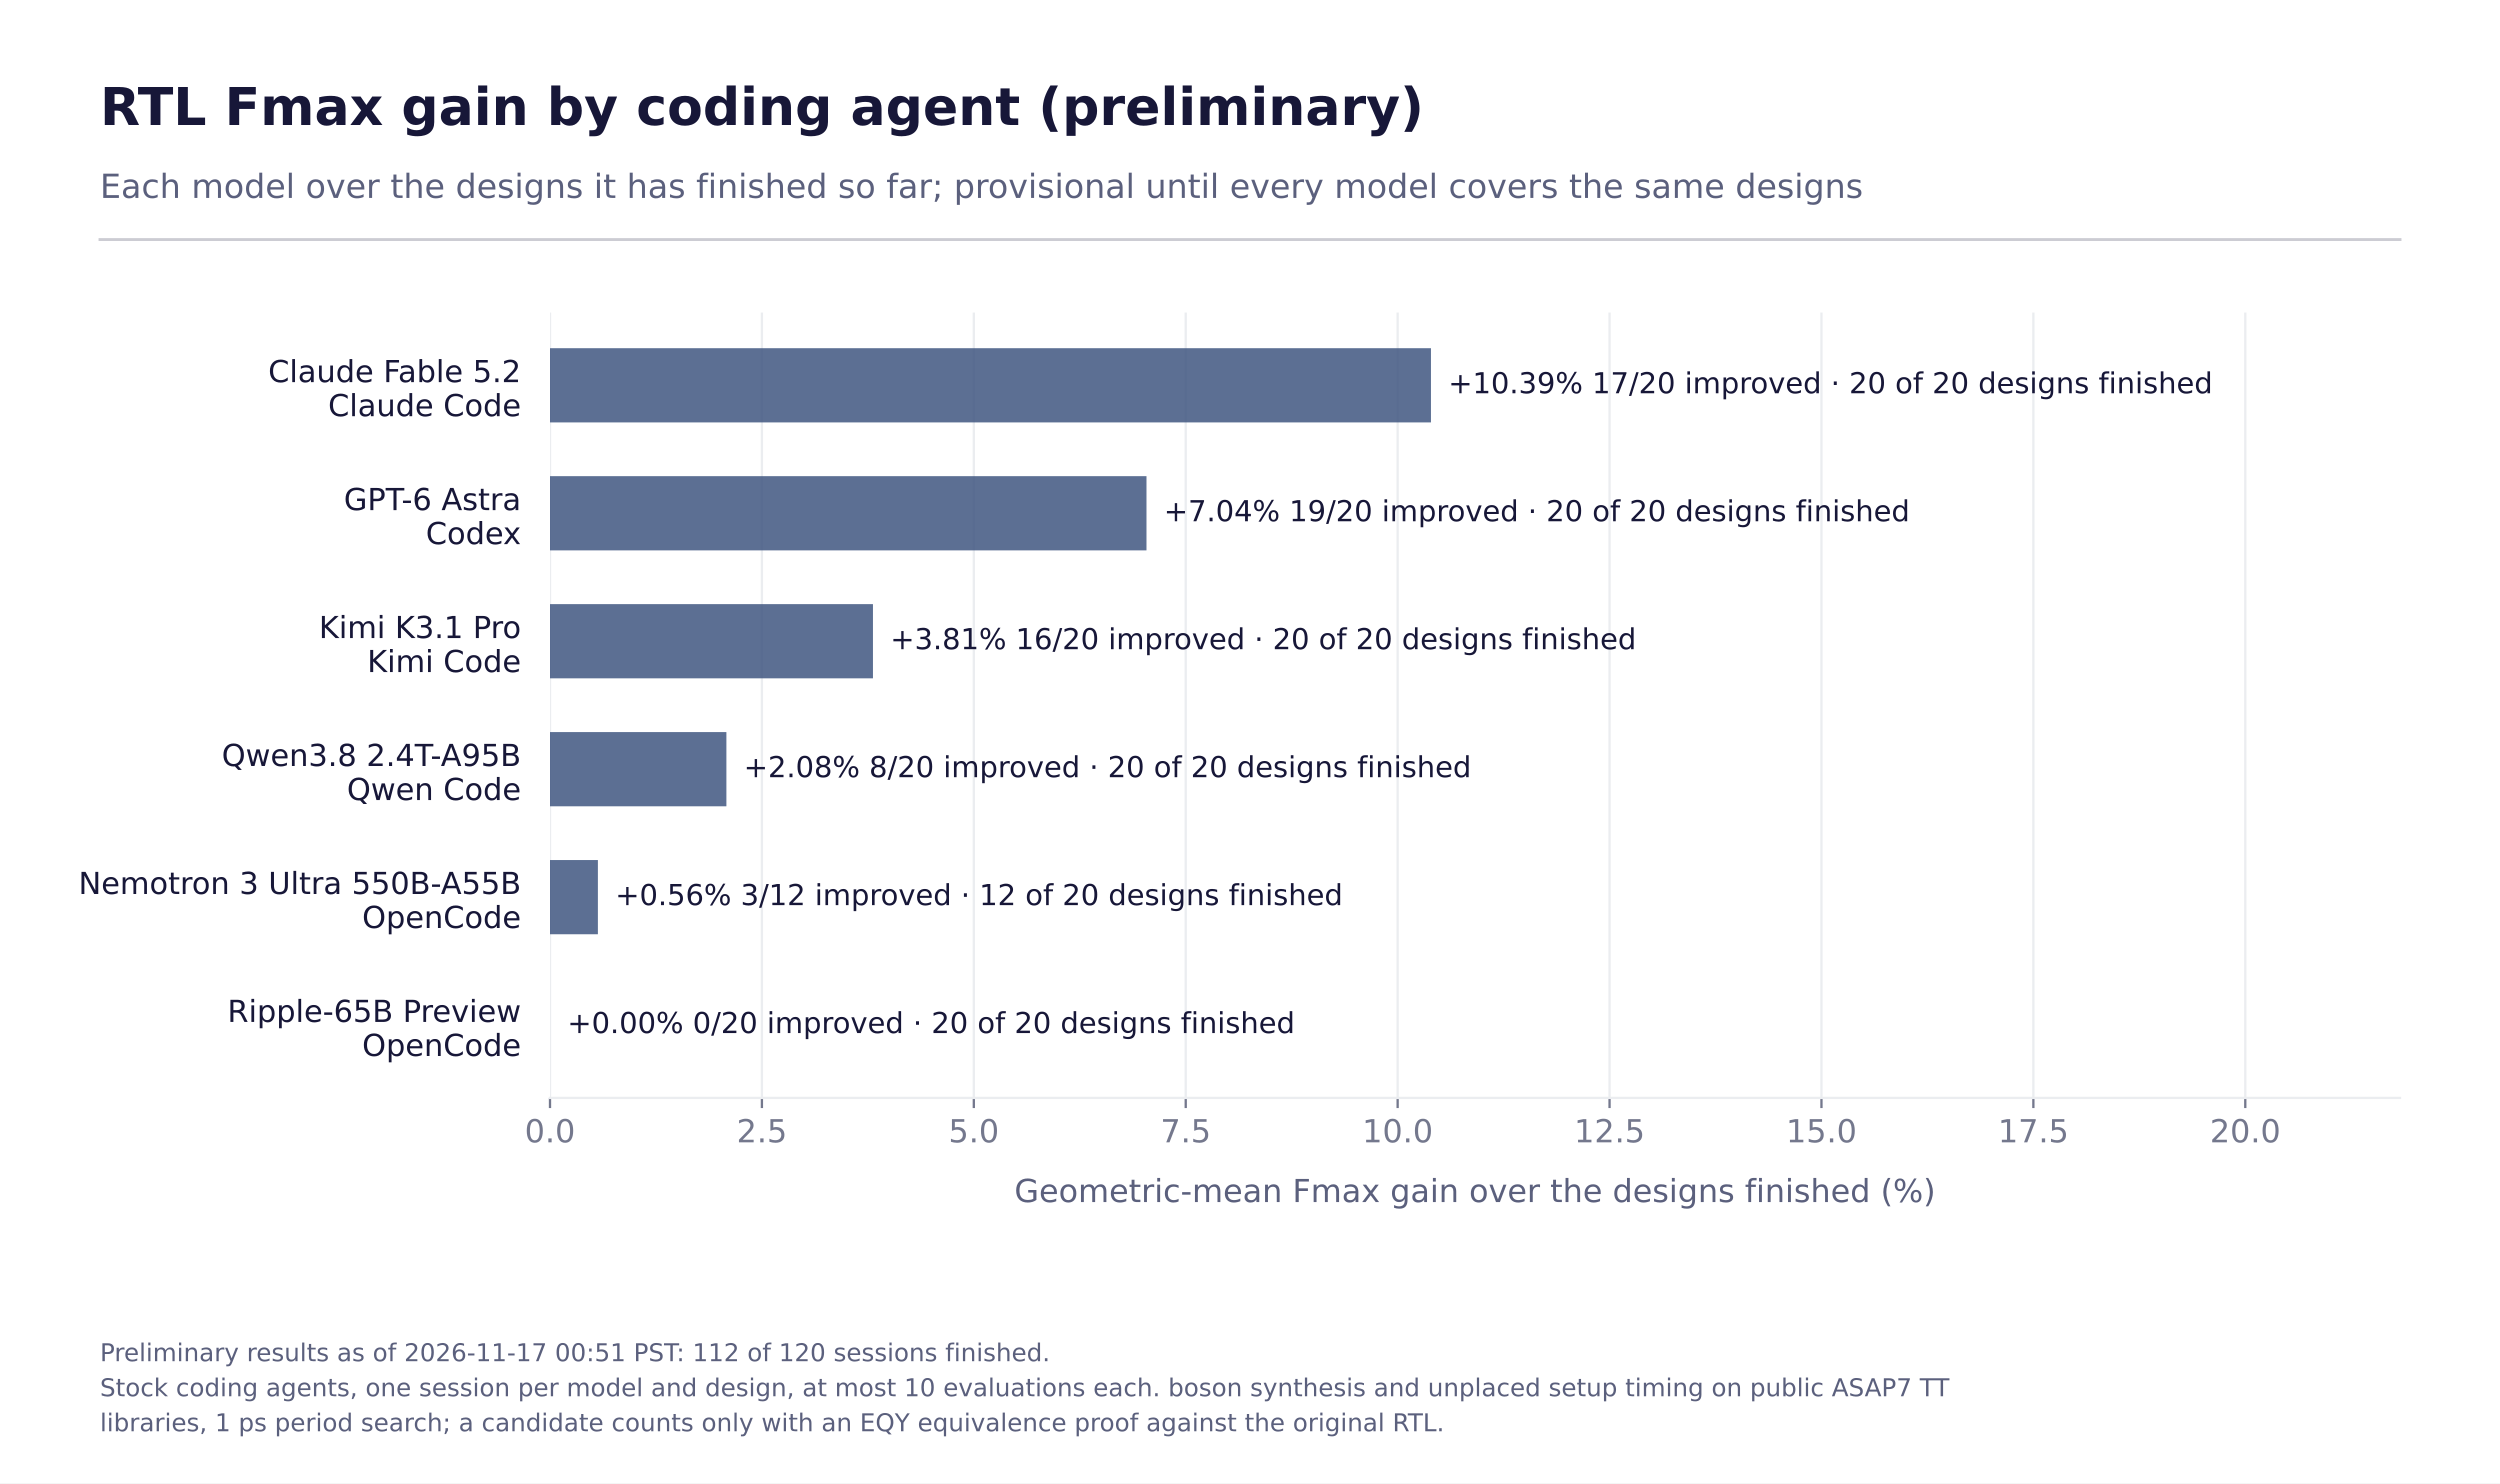
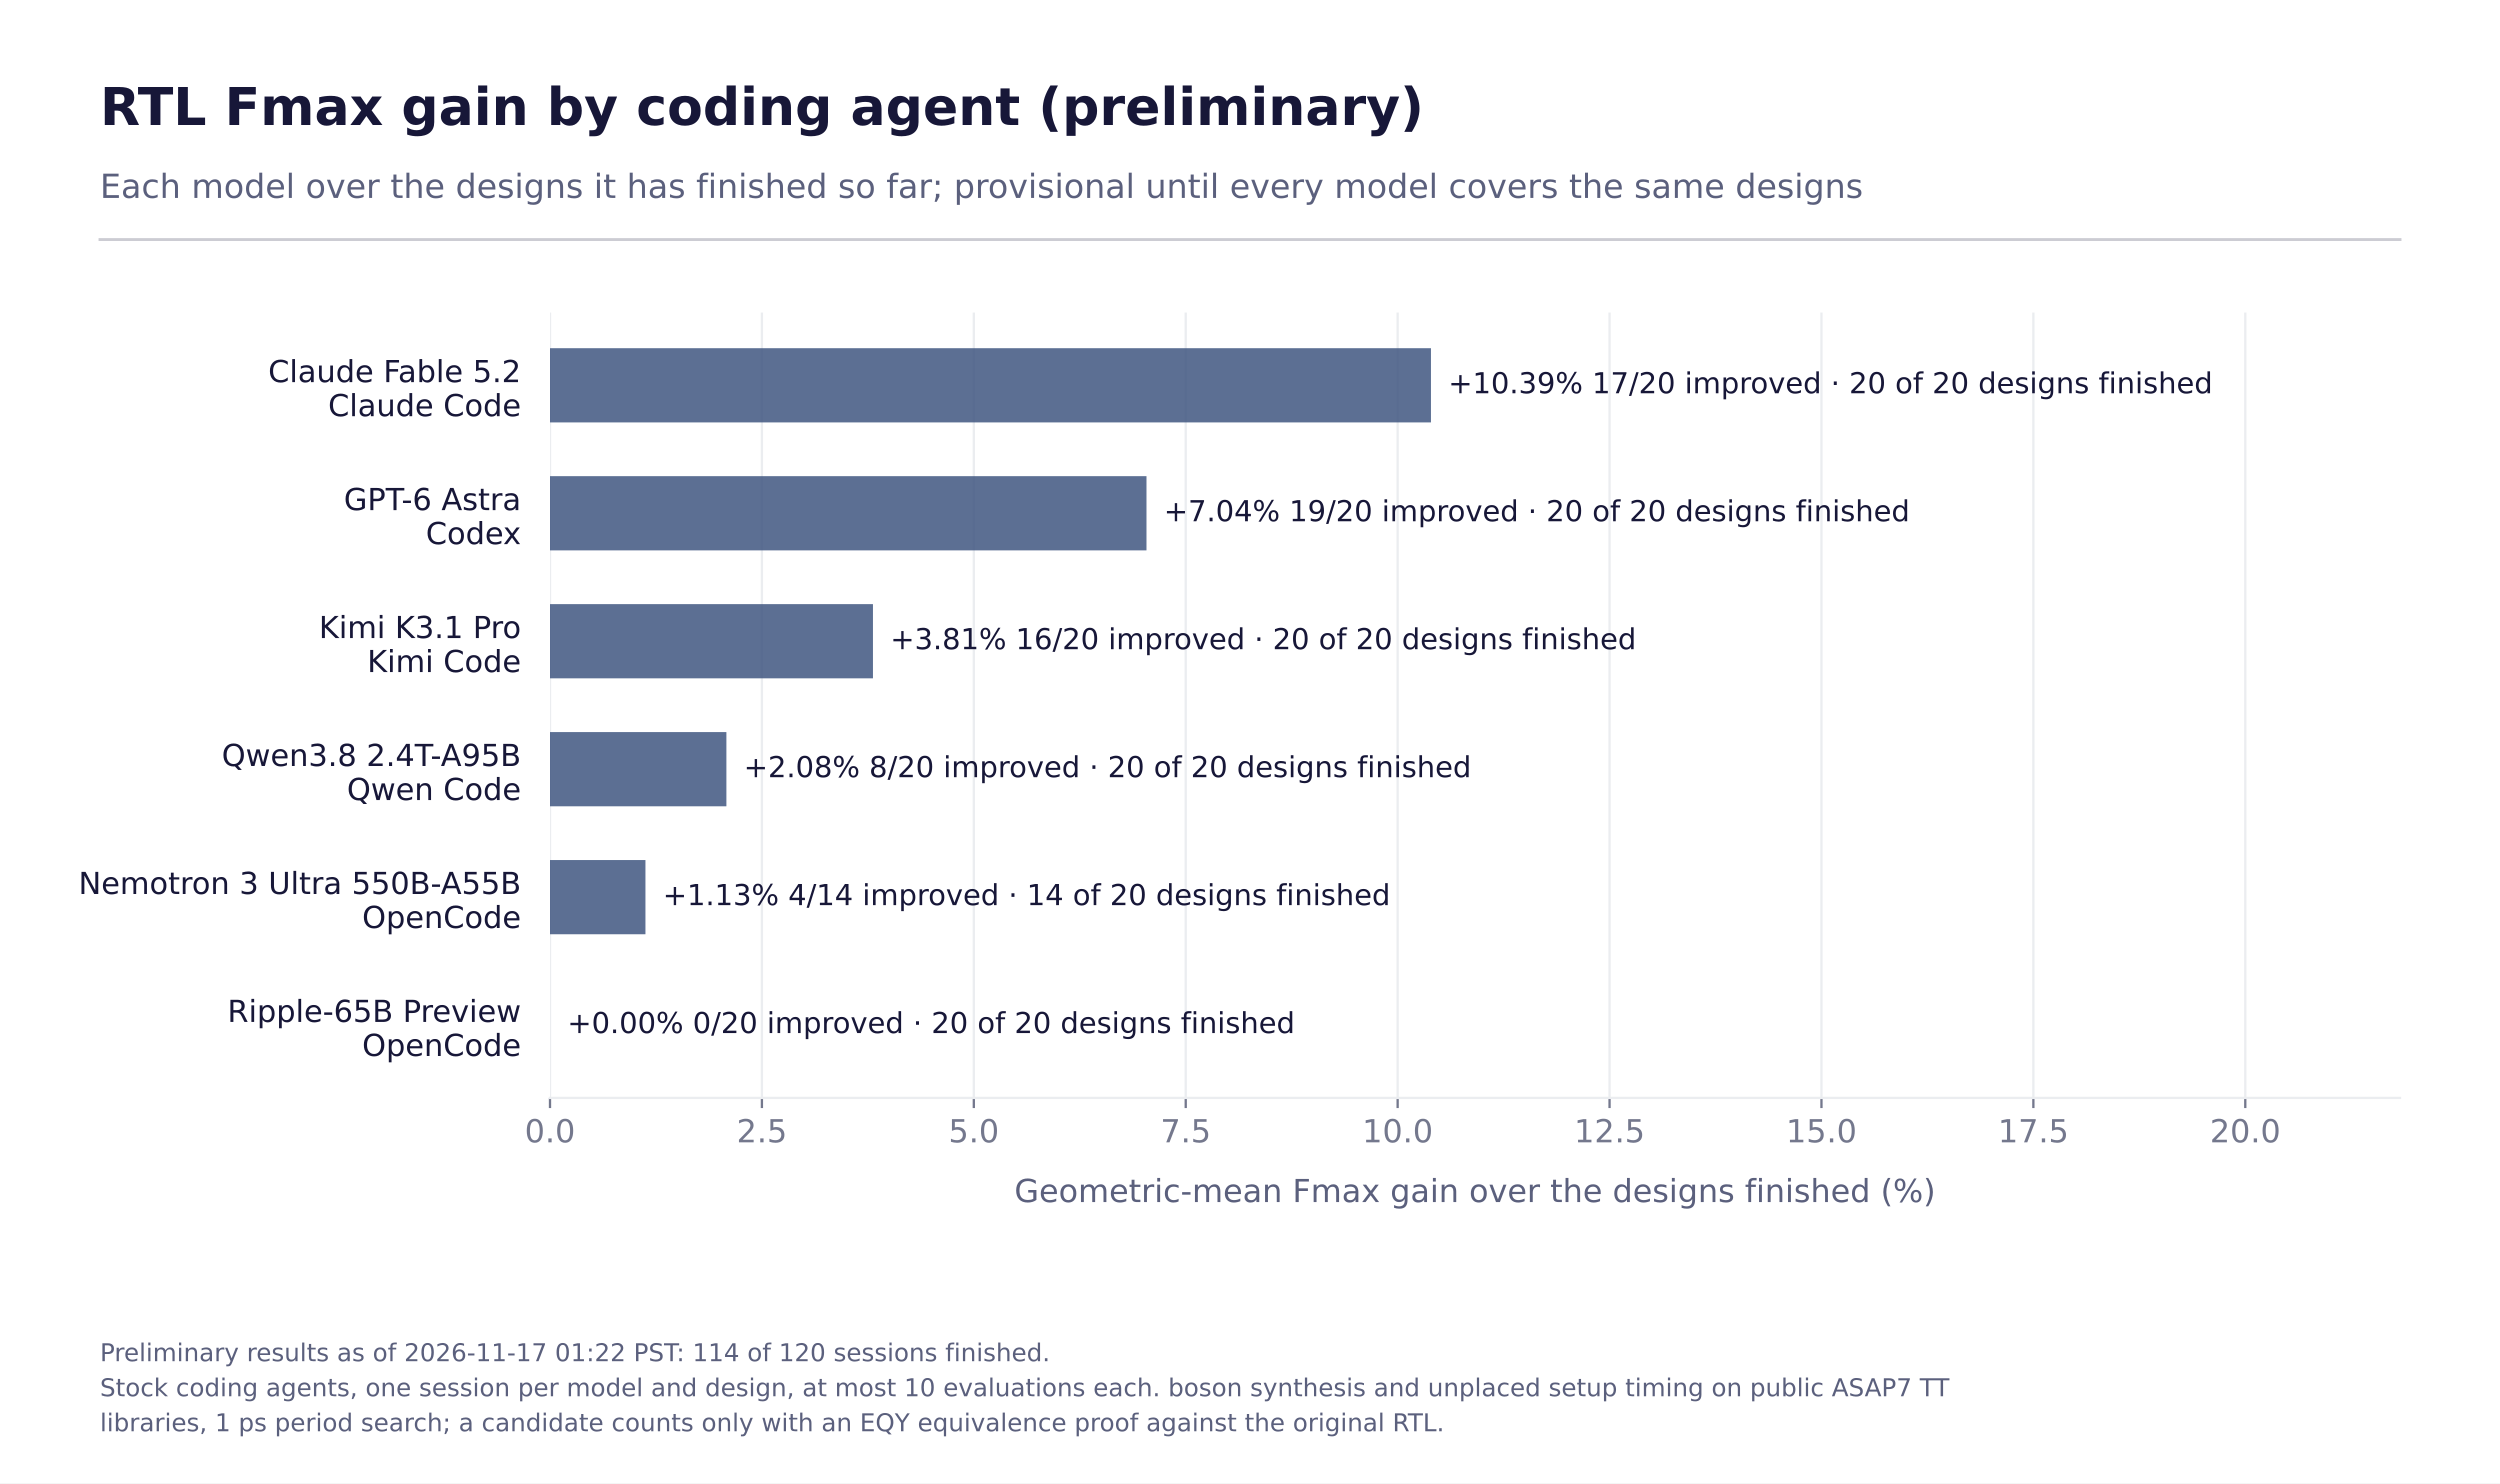
<svg xmlns="http://www.w3.org/2000/svg" xmlns:xlink="http://www.w3.org/1999/xlink" width="864pt" height="512.64pt" viewBox="0 0 864 512.64" version="1.1">
  <defs>
    <style type="text/css">*{stroke-linejoin: round; stroke-linecap: butt}</style>
  </defs>
  <g id="figure_1">
    <g id="patch_1">
      <path d="M 0 512.64  L 864 512.64  L 864 0  L 0 0  z " style="fill: #ffffff" />
    </g>
    <g id="axes_1">
      <g id="patch_2">
        <path d="M 190.08 379.44  L 829.44 379.44  L 829.44 108  L 190.08 108  z " style="fill: #ffffff" />
      </g>
      <g id="matplotlib.axis_1">
        <g id="xtick_1">
          <g id="line2d_1">
            <path d="M 190.08 379.44  L 190.08 108  " clip-path="url(#pbbf078af64)" style="fill: none; stroke: #ebedf0; stroke-width: 0.8; stroke-linecap: square" />
          </g>
          <g id="line2d_2">
            <defs>
              <path id="m93d353a957" d="M 0 0  L 0 3.5  " style="stroke: #74788d; stroke-width: 0.8" />
            </defs>
            <g>
              <use xlink:href="#m93d353a957" x="190.08" y="379.44" style="fill: #74788d; stroke: #74788d; stroke-width: 0.8" />
            </g>
          </g>
          <g id="text_1">
            <text style="fill: #74788d; font: 11px 'DejaVu Sans'; text-anchor: middle" x="190.08" y="394.798" transform="rotate(-0 190.08 394.7983)">0.0</text>
          </g>
        </g>
        <g id="xtick_2">
          <g id="line2d_3">
            <path d="M 263.316 379.44  L 263.316 108  " clip-path="url(#pbbf078af64)" style="fill: none; stroke: #ebedf0; stroke-width: 0.8; stroke-linecap: square" />
          </g>
          <g id="line2d_4">
            <g>
              <use xlink:href="#m93d353a957" x="263.316" y="379.44" style="fill: #74788d; stroke: #74788d; stroke-width: 0.8" />
            </g>
          </g>
          <g id="text_2">
            <text style="fill: #74788d; font: 11px 'DejaVu Sans'; text-anchor: middle" x="263.316" y="394.798" transform="rotate(-0 263.3161 394.7983)">2.5</text>
          </g>
        </g>
        <g id="xtick_3">
          <g id="line2d_5">
            <path d="M 336.552 379.44  L 336.552 108  " clip-path="url(#pbbf078af64)" style="fill: none; stroke: #ebedf0; stroke-width: 0.8; stroke-linecap: square" />
          </g>
          <g id="line2d_6">
            <g>
              <use xlink:href="#m93d353a957" x="336.552" y="379.44" style="fill: #74788d; stroke: #74788d; stroke-width: 0.8" />
            </g>
          </g>
          <g id="text_3">
            <text style="fill: #74788d; font: 11px 'DejaVu Sans'; text-anchor: middle" x="336.552" y="394.798" transform="rotate(-0 336.5522 394.7983)">5.0</text>
          </g>
        </g>
        <g id="xtick_4">
          <g id="line2d_7">
            <path d="M 409.788 379.44  L 409.788 108  " clip-path="url(#pbbf078af64)" style="fill: none; stroke: #ebedf0; stroke-width: 0.8; stroke-linecap: square" />
          </g>
          <g id="line2d_8">
            <g>
              <use xlink:href="#m93d353a957" x="409.788" y="379.44" style="fill: #74788d; stroke: #74788d; stroke-width: 0.8" />
            </g>
          </g>
          <g id="text_4">
            <text style="fill: #74788d; font: 11px 'DejaVu Sans'; text-anchor: middle" x="409.788" y="394.798" transform="rotate(-0 409.7883 394.7983)">7.5</text>
          </g>
        </g>
        <g id="xtick_5">
          <g id="line2d_9">
            <path d="M 483.024 379.44  L 483.024 108  " clip-path="url(#pbbf078af64)" style="fill: none; stroke: #ebedf0; stroke-width: 0.8; stroke-linecap: square" />
          </g>
          <g id="line2d_10">
            <g>
              <use xlink:href="#m93d353a957" x="483.024" y="379.44" style="fill: #74788d; stroke: #74788d; stroke-width: 0.8" />
            </g>
          </g>
          <g id="text_5">
            <text style="fill: #74788d; font: 11px 'DejaVu Sans'; text-anchor: middle" x="483.024" y="394.798" transform="rotate(-0 483.0244 394.7983)">10.0</text>
          </g>
        </g>
        <g id="xtick_6">
          <g id="line2d_11">
            <path d="M 556.261 379.44  L 556.261 108  " clip-path="url(#pbbf078af64)" style="fill: none; stroke: #ebedf0; stroke-width: 0.8; stroke-linecap: square" />
          </g>
          <g id="line2d_12">
            <g>
              <use xlink:href="#m93d353a957" x="556.261" y="379.44" style="fill: #74788d; stroke: #74788d; stroke-width: 0.8" />
            </g>
          </g>
          <g id="text_6">
            <text style="fill: #74788d; font: 11px 'DejaVu Sans'; text-anchor: middle" x="556.261" y="394.798" transform="rotate(-0 556.2605 394.7983)">12.5</text>
          </g>
        </g>
        <g id="xtick_7">
          <g id="line2d_13">
            <path d="M 629.497 379.44  L 629.497 108  " clip-path="url(#pbbf078af64)" style="fill: none; stroke: #ebedf0; stroke-width: 0.8; stroke-linecap: square" />
          </g>
          <g id="line2d_14">
            <g>
              <use xlink:href="#m93d353a957" x="629.497" y="379.44" style="fill: #74788d; stroke: #74788d; stroke-width: 0.8" />
            </g>
          </g>
          <g id="text_7">
            <text style="fill: #74788d; font: 11px 'DejaVu Sans'; text-anchor: middle" x="629.497" y="394.798" transform="rotate(-0 629.4966 394.7983)">15.0</text>
          </g>
        </g>
        <g id="xtick_8">
          <g id="line2d_15">
            <path d="M 702.733 379.44  L 702.733 108  " clip-path="url(#pbbf078af64)" style="fill: none; stroke: #ebedf0; stroke-width: 0.8; stroke-linecap: square" />
          </g>
          <g id="line2d_16">
            <g>
              <use xlink:href="#m93d353a957" x="702.733" y="379.44" style="fill: #74788d; stroke: #74788d; stroke-width: 0.8" />
            </g>
          </g>
          <g id="text_8">
            <text style="fill: #74788d; font: 11px 'DejaVu Sans'; text-anchor: middle" x="702.733" y="394.798" transform="rotate(-0 702.7327 394.7983)">17.5</text>
          </g>
        </g>
        <g id="xtick_9">
          <g id="line2d_17">
            <path d="M 775.969 379.44  L 775.969 108  " clip-path="url(#pbbf078af64)" style="fill: none; stroke: #ebedf0; stroke-width: 0.8; stroke-linecap: square" />
          </g>
          <g id="line2d_18">
            <g>
              <use xlink:href="#m93d353a957" x="775.969" y="379.44" style="fill: #74788d; stroke: #74788d; stroke-width: 0.8" />
            </g>
          </g>
          <g id="text_9">
            <text style="fill: #74788d; font: 11px 'DejaVu Sans'; text-anchor: middle" x="775.969" y="394.798" transform="rotate(-0 775.9689 394.7983)">20.0</text>
          </g>
        </g>
        <g id="text_10">
          <text style="fill: #5b607d; font: 11px 'DejaVu Sans'; text-anchor: middle" x="509.76" y="415.444" transform="rotate(-0 509.76 415.4442)">Geometric-mean Fmax gain over the designs finished (%)</text>
        </g>
      </g>
      <g id="matplotlib.axis_2">
        <g id="ytick_1">
          <g id="line2d_19" />
          <g id="text_11">
            <text style="fill: #171738; font: 10.5px 'DejaVu Sans'" transform="translate(92.68391 132.071)">Claude Fable 5.2</text>
            <text style="fill: #171738; font: 10.5px 'DejaVu Sans'" transform="translate(113.3952 143.8287)">Claude Code</text>
          </g>
        </g>
        <g id="ytick_2">
          <g id="line2d_20" />
          <g id="text_12">
            <text style="fill: #171738; font: 10.5px 'DejaVu Sans'" transform="translate(118.8322 176.2939)">GPT-6 Astra</text>
            <text style="fill: #171738; font: 10.5px 'DejaVu Sans'" transform="translate(147.1658 188.0516)">Codex</text>
          </g>
        </g>
        <g id="ytick_3">
          <g id="line2d_21" />
          <g id="text_13">
            <text style="fill: #171738; font: 10.5px 'DejaVu Sans'" transform="translate(110.2222 220.5167)">Kimi K3.1 Pro</text>
            <text style="fill: #171738; font: 10.5px 'DejaVu Sans'" transform="translate(126.9123 232.2744)">Kimi Code</text>
          </g>
        </g>
        <g id="ytick_4">
          <g id="line2d_22" />
          <g id="text_14">
            <text style="fill: #171738; font: 10.5px 'DejaVu Sans'" transform="translate(76.62383 264.7396)">Qwen3.8 2.4T-A95B</text>
            <text style="fill: #171738; font: 10.5px 'DejaVu Sans'" transform="translate(119.892 276.4973)">Qwen Code</text>
          </g>
        </g>
        <g id="ytick_5">
          <g id="line2d_23" />
          <g id="text_15">
            <text style="fill: #171738; font: 10.5px 'DejaVu Sans'" transform="translate(27.12945 308.9625)">Nemotron 3 Ultra 550B-A55B</text>
            <text style="fill: #171738; font: 10.5px 'DejaVu Sans'" transform="translate(125.1502 320.7202)">OpenCode</text>
          </g>
        </g>
        <g id="ytick_6">
          <g id="line2d_24" />
          <g id="text_16">
            <text style="fill: #171738; font: 10.5px 'DejaVu Sans'" transform="translate(78.59914 353.1853)">Ripple-65B Preview</text>
            <text style="fill: #171738; font: 10.5px 'DejaVu Sans'" transform="translate(125.1502 364.9431)">OpenCode</text>
          </g>
        </g>
      </g>
      <g id="patch_3">
        <path d="M 190.08 120.338  L 494.537 120.338  L 494.537 145.987  L 190.08 145.987  z " clip-path="url(#pbbf078af64)" style="fill: #3f5680; opacity: 0.85" />
      </g>
      <g id="patch_4">
        <path d="M 190.08 164.561  L 396.225 164.561  L 396.225 190.21  L 190.08 190.21  z " clip-path="url(#pbbf078af64)" style="fill: #3f5680; opacity: 0.85" />
      </g>
      <g id="patch_5">
        <path d="M 190.08 208.784  L 301.692 208.784  L 301.692 234.433  L 190.08 234.433  z " clip-path="url(#pbbf078af64)" style="fill: #3f5680; opacity: 0.85" />
      </g>
      <g id="patch_6">
        <path d="M 190.08 253.007  L 251.042 253.007  L 251.042 278.656  L 190.08 278.656  z " clip-path="url(#pbbf078af64)" style="fill: #3f5680; opacity: 0.85" />
      </g>
      <g id="patch_7">
-         <path d="M 190.08 297.23  L 206.631 297.23  L 206.631 322.879  L 190.08 322.879  z " clip-path="url(#pbbf078af64)" style="fill: #3f5680; opacity: 0.85" />
+         <path d="M 190.08 297.23  L 223.066 297.23  L 223.066 322.879  L 190.08 322.879  z " clip-path="url(#pbbf078af64)" style="fill: #3f5680; opacity: 0.85" />
      </g>
      <g id="patch_8">
        <path d="M 190.08 341.453  L 190.08 341.453  L 190.08 367.102  L 190.08 367.102  z " clip-path="url(#pbbf078af64)" style="fill: #3f5680; opacity: 0.85" />
      </g>
      <g id="patch_9">
        <path d="M 190.08 379.44  L 829.44 379.44  " style="fill: none; stroke: #ebedf0; stroke-width: 0.8; stroke-linejoin: miter; stroke-linecap: square" />
      </g>
      <g id="text_17">
        <text style="fill: #171738; font: 10px 'DejaVu Sans'; text-anchor: start" x="500.537" y="135.922" transform="rotate(-0 500.5371 135.9222)">+10.39%   17/20 improved · 20 of 20 designs finished</text>
      </g>
      <g id="text_18">
        <text style="fill: #171738; font: 10px 'DejaVu Sans'; text-anchor: start" x="402.225" y="180.145" transform="rotate(-0 402.225 180.1451)">+7.04%   19/20 improved · 20 of 20 designs finished</text>
      </g>
      <g id="text_19">
        <text style="fill: #171738; font: 10px 'DejaVu Sans'; text-anchor: start" x="307.692" y="224.368" transform="rotate(-0 307.6918 224.3679)">+3.81%   16/20 improved · 20 of 20 designs finished</text>
      </g>
      <g id="text_20">
        <text style="fill: #171738; font: 10px 'DejaVu Sans'; text-anchor: start" x="257.042" y="268.591" transform="rotate(-0 257.0417 268.5908)">+2.08%   8/20 improved · 20 of 20 designs finished</text>
      </g>
      <g id="text_21">
-         <text style="fill: #171738; font: 10px 'DejaVu Sans'; text-anchor: start" x="212.631" y="312.814" transform="rotate(-0 212.6314 312.8137)">+0.56%   3/12 improved · 12 of 20 designs finished</text>
+         <text style="fill: #171738; font: 10px 'DejaVu Sans'; text-anchor: start" x="229.066" y="312.814" transform="rotate(-0 229.0655 312.8137)">+1.13%   4/14 improved · 14 of 20 designs finished</text>
      </g>
      <g id="text_22">
        <text style="fill: #171738; font: 10px 'DejaVu Sans'; text-anchor: start" x="196.08" y="357.037" transform="rotate(-0 196.08 357.0366)">+0.00%   0/20 improved · 20 of 20 designs finished</text>
      </g>
    </g>
    <g id="line2d_25">
      <path d="M 34.56 82.8  L 829.44 82.8  " style="fill: none; stroke: #171738; stroke-opacity: 0.22; stroke-linecap: square" />
    </g>
    <g id="text_23">
      <text style="fill: #171738; font: 700 18px 'DejaVu Sans'; text-anchor: start" x="34.56" y="43.2" transform="rotate(-0 34.56 43.2)">RTL Fmax gain by coding agent (preliminary)</text>
    </g>
    <g id="text_24">
      <text style="fill: #5b607d; font: 11.5px 'DejaVu Sans'; text-anchor: start" x="34.56" y="68.4" transform="rotate(-0 34.56 68.4)">Each model over the designs it has finished so far; provisional until every model covers the same designs</text>
    </g>
    <g id="text_25">
-       <text style="fill: #5b607d; font: 8.5px 'DejaVu Sans'" transform="translate(34.56 470.4368)">Preliminary results as of 2026-11-17 00:51 PST: 112 of 120 sessions finished.</text>
+       <text style="fill: #5b607d; font: 8.5px 'DejaVu Sans'" transform="translate(34.56 470.4368)">Preliminary results as of 2026-11-17 01:22 PST: 114 of 120 sessions finished.</text>
      <text style="fill: #5b607d; font: 8.5px 'DejaVu Sans'" transform="translate(34.56 482.5384)">Stock coding agents, one session per model and design, at most 10 evaluations each. boson synthesis and unplaced setup timing on public ASAP7 TT</text>
      <text style="fill: #5b607d; font: 8.5px 'DejaVu Sans'" transform="translate(34.56 494.64)">libraries, 1 ps period search; a candidate counts only with an EQY equivalence proof against the original RTL.</text>
    </g>
  </g>
  <defs>
    <clipPath id="pbbf078af64">
      <rect x="190.08" y="108" width="639.36" height="271.44" />
    </clipPath>
  </defs>
</svg>
